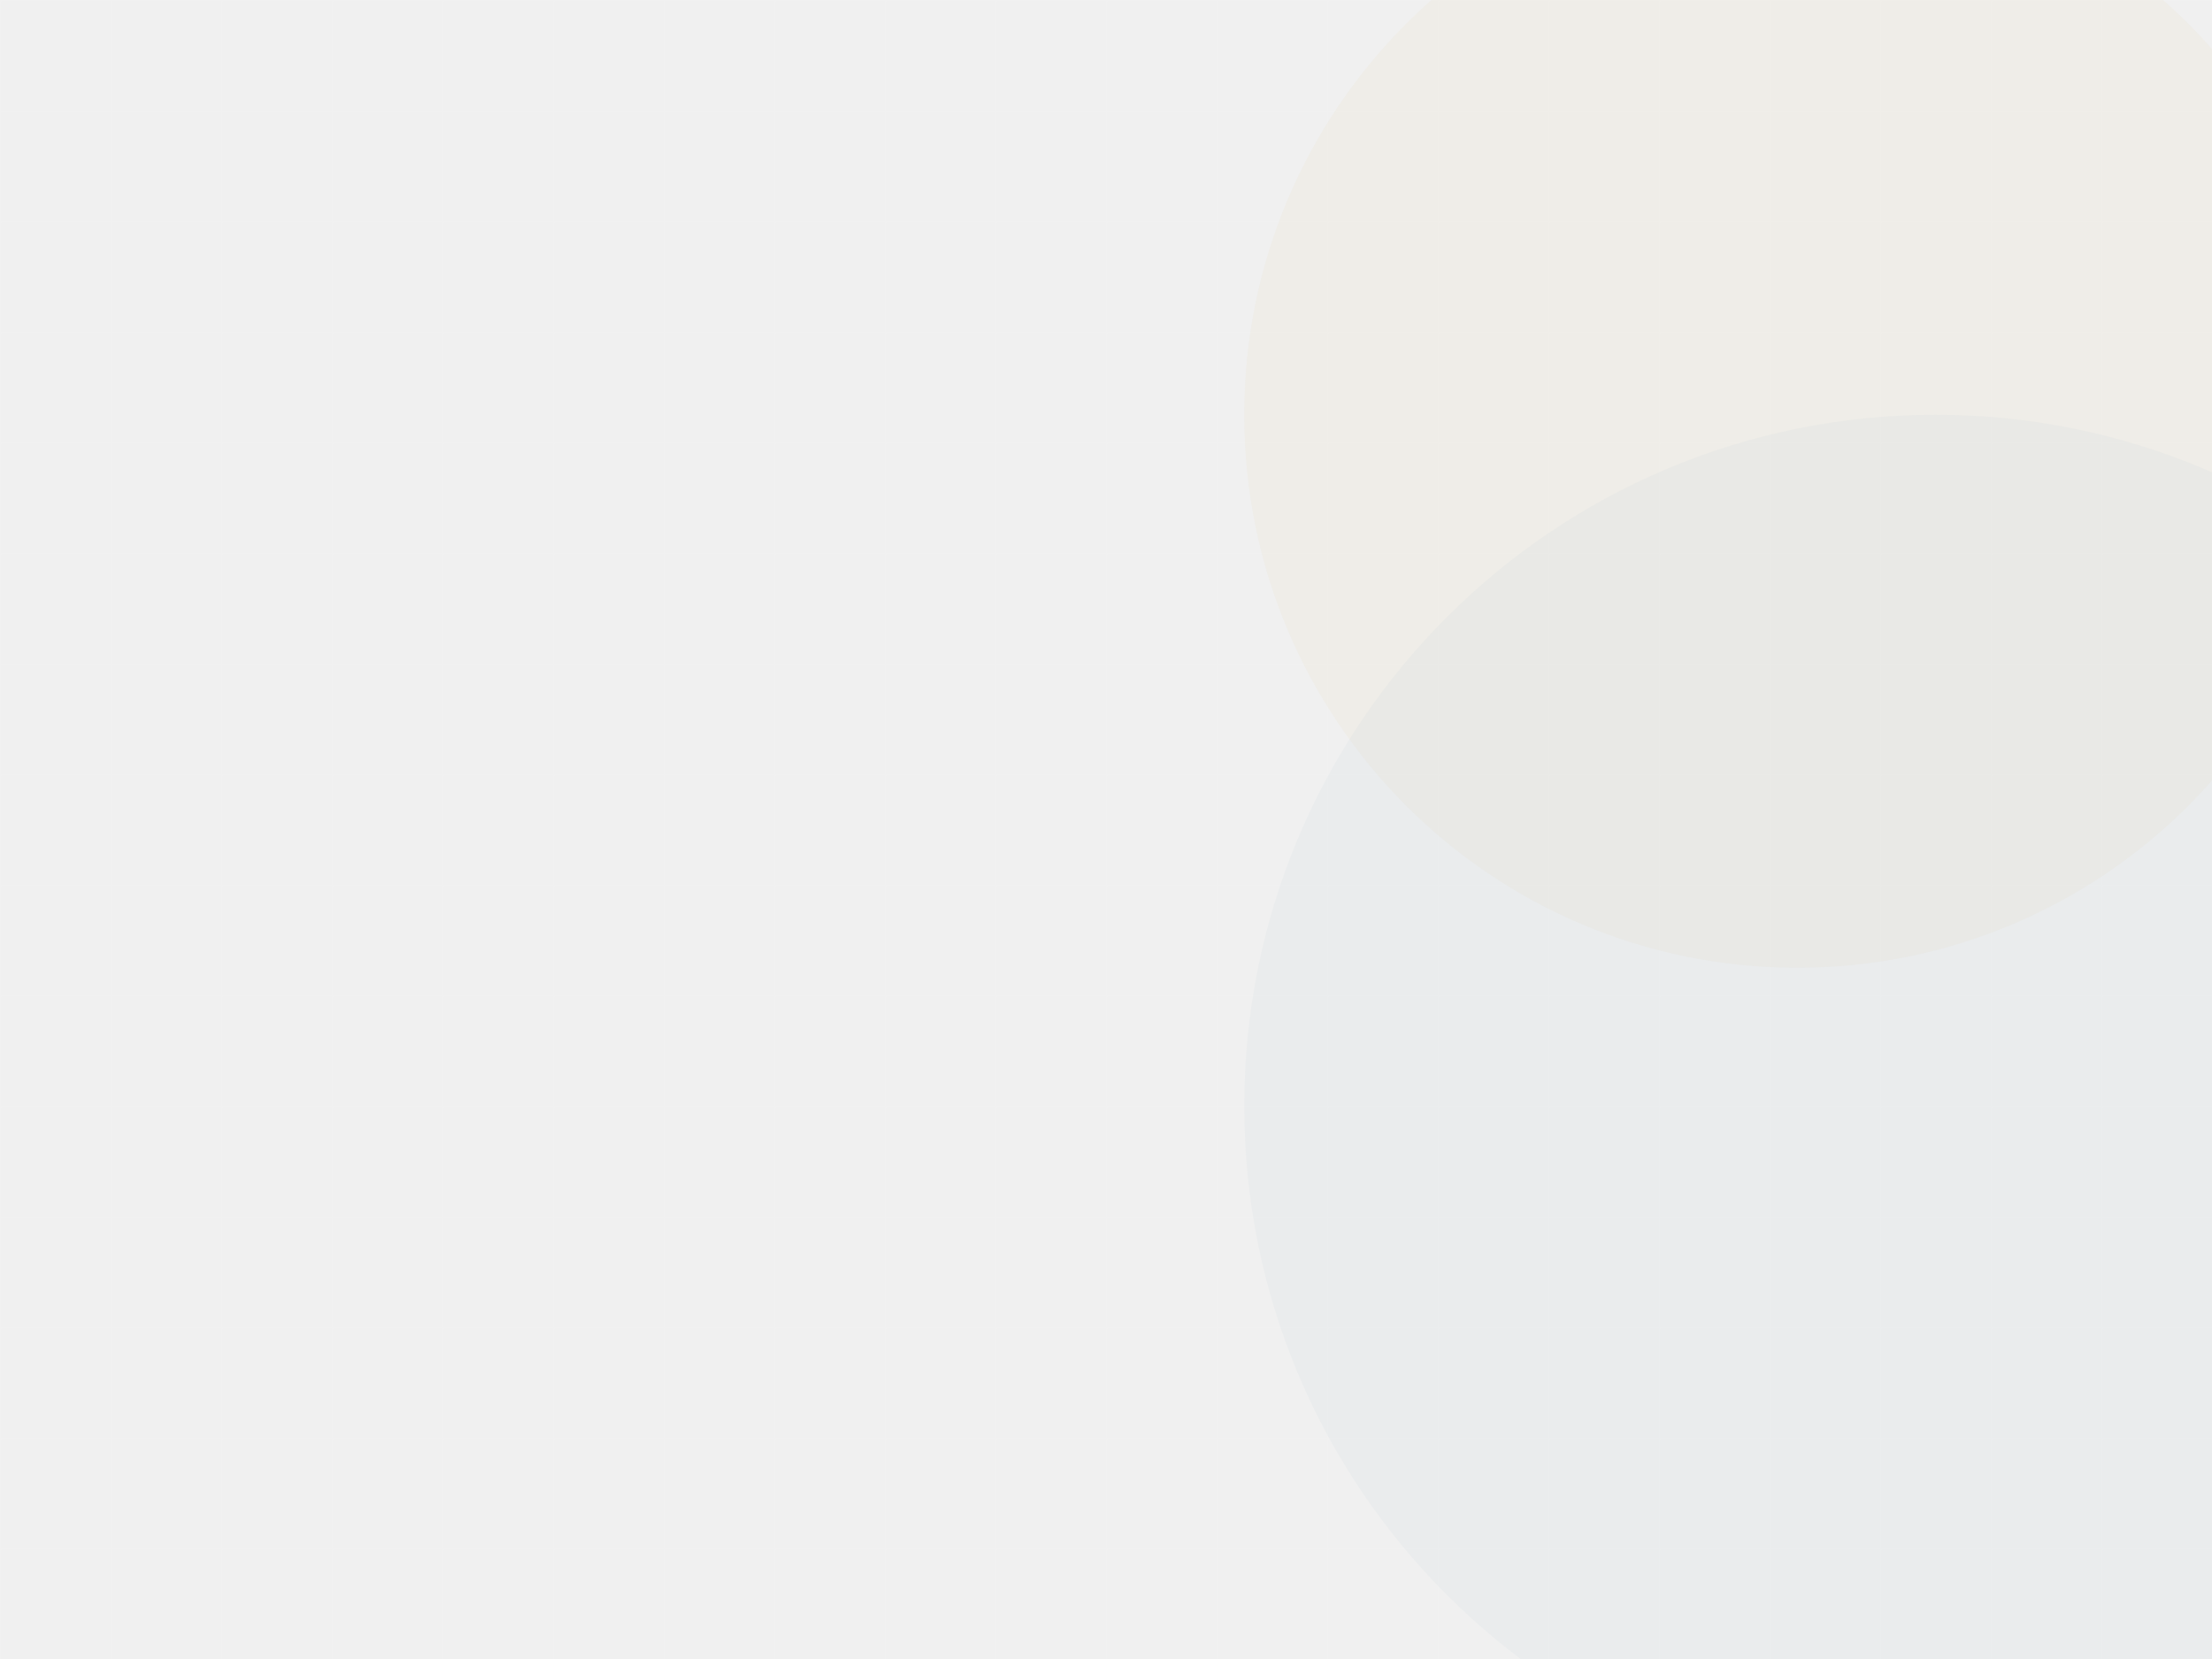
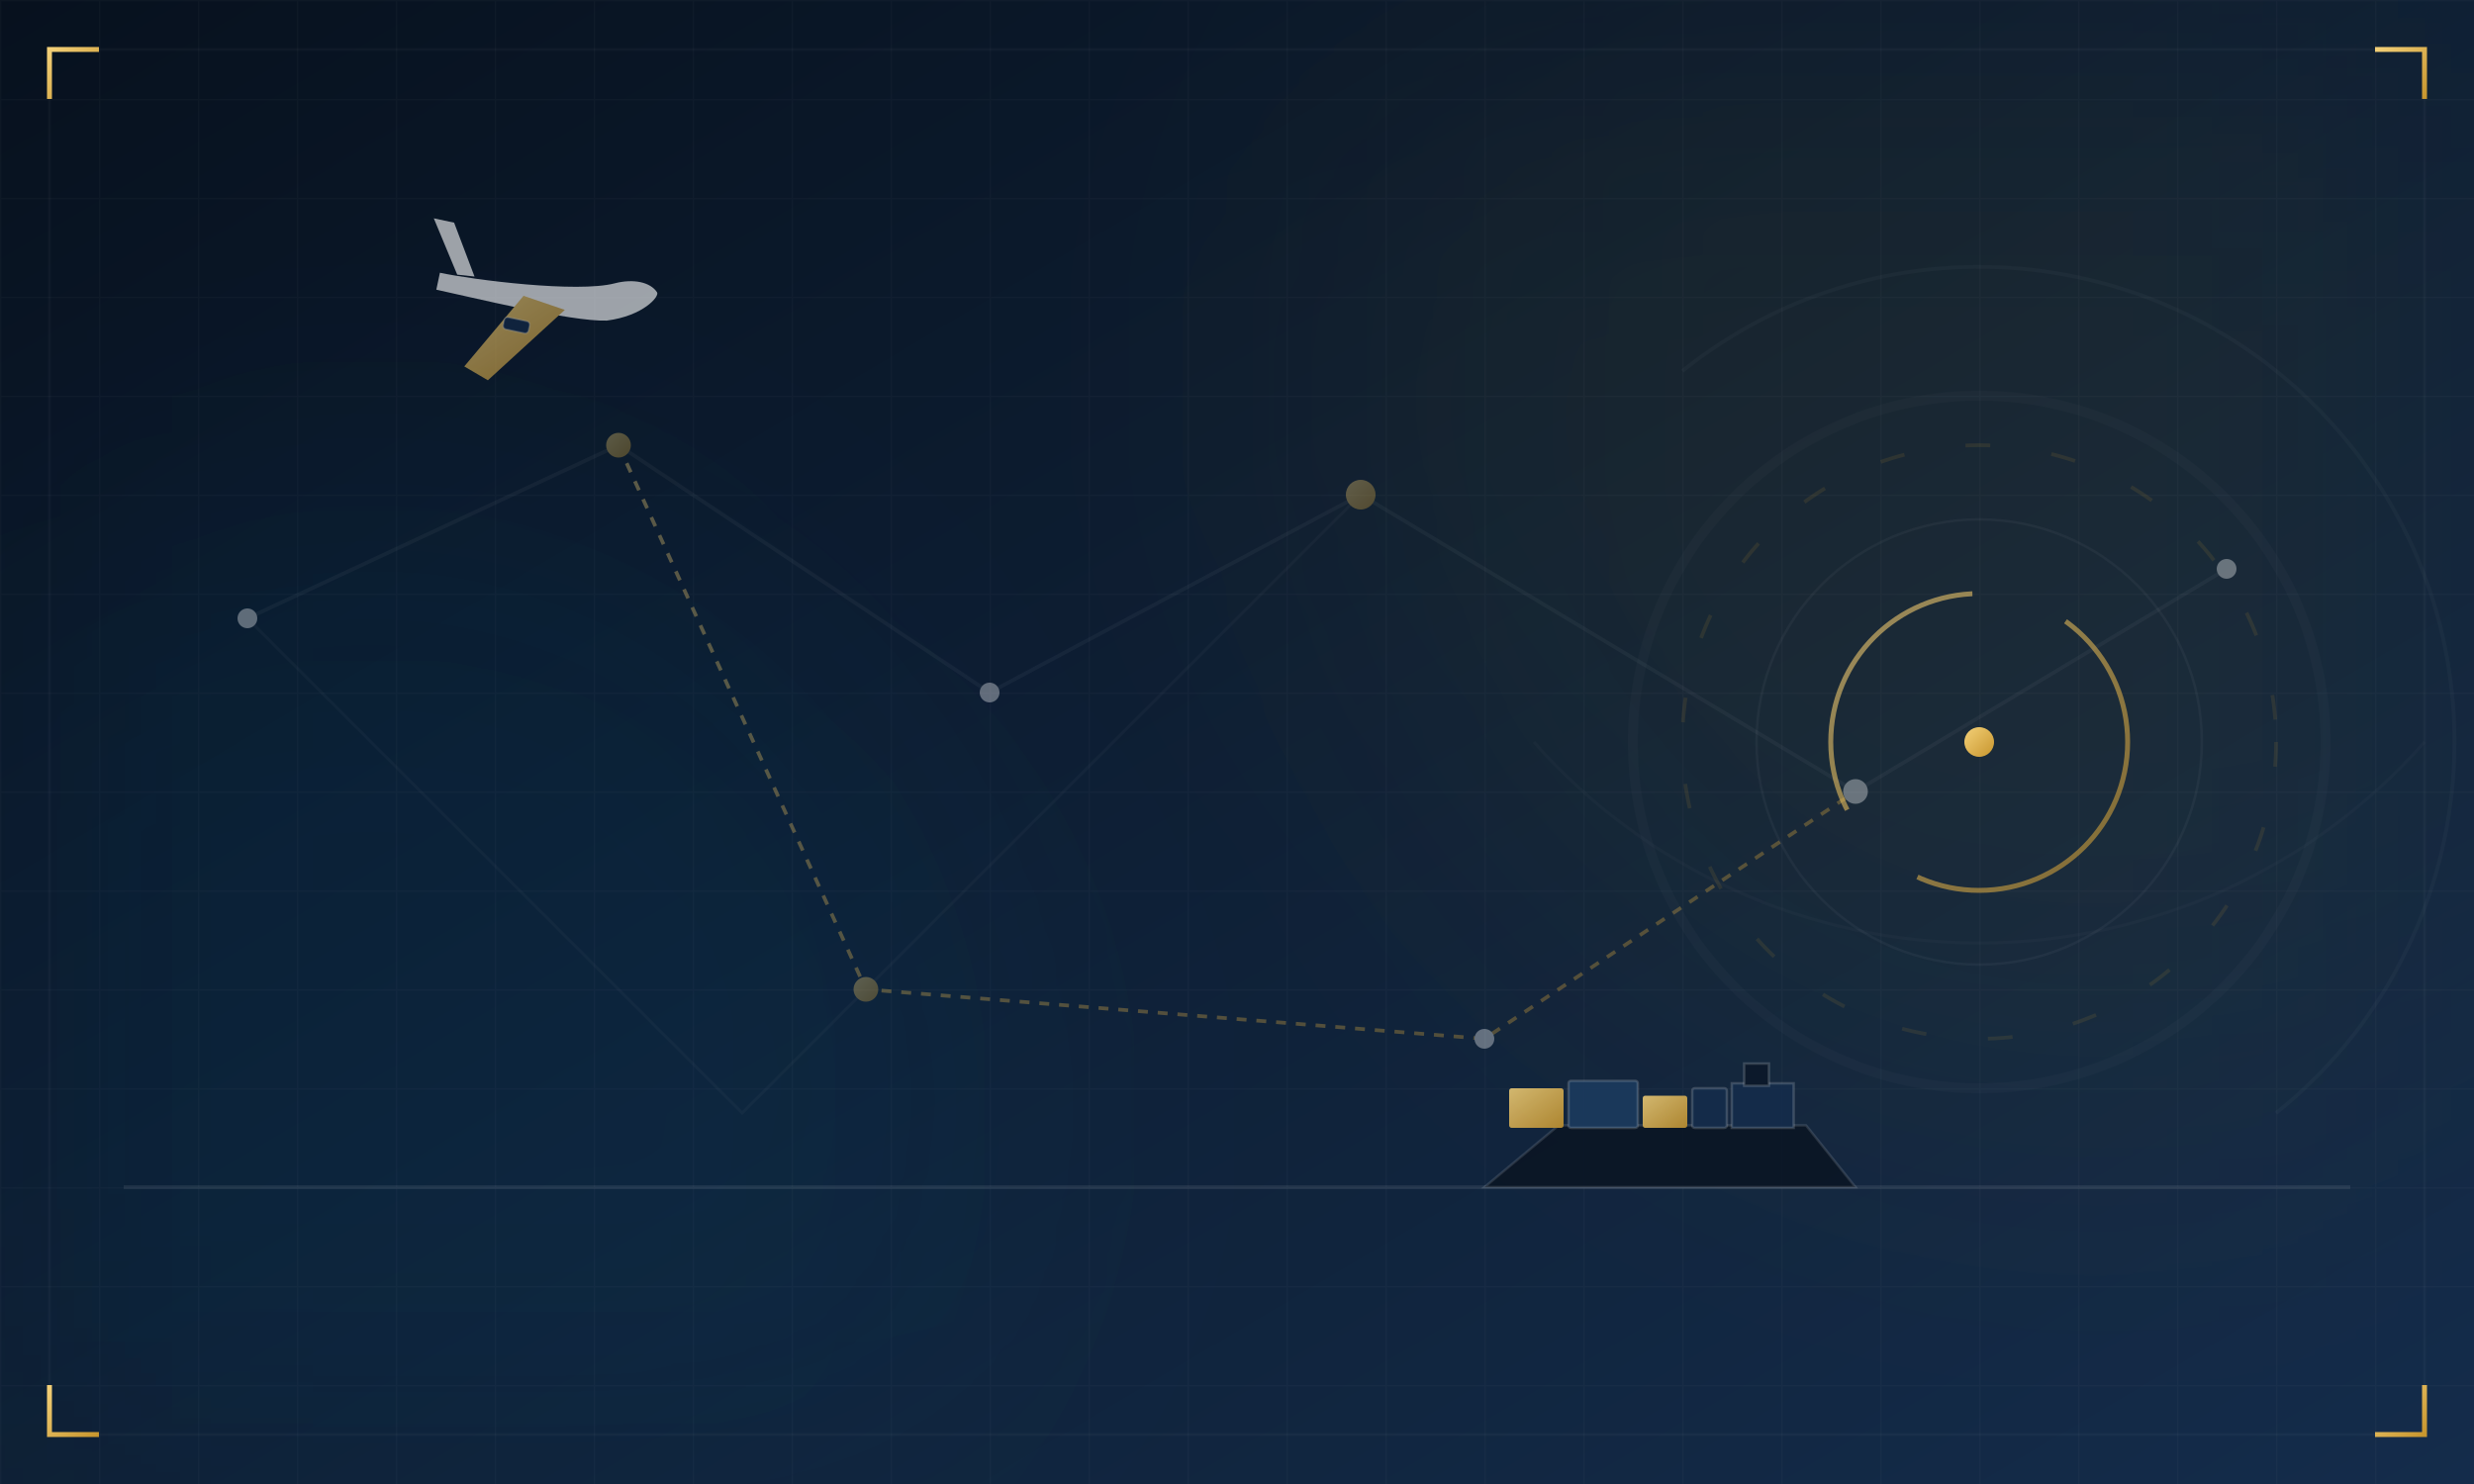
- <svg xmlns="http://www.w3.org/2000/svg" viewBox="0 0 800 600" width="800" height="600">
+ <svg xmlns="http://www.w3.org/2000/svg" viewBox="0 0 1000 600" width="100%" height="100%">
  <defs>
+     <linearGradient id="skyGrad" x1="0%" y1="0%" x2="100%" y2="100%">
+       <stop offset="0%" stop-color="#07111e" />
+       <stop offset="60%" stop-color="#0f2239" />
+       <stop offset="100%" stop-color="#142c4b" />
+     </linearGradient>
+     <linearGradient id="goldGrad" x1="0%" y1="0%" x2="100%" y2="100%">
+       <stop offset="0%" stop-color="#f3d078" />
+       <stop offset="100%" stop-color="#c8962e" />
+     </linearGradient>
+     <linearGradient id="cardGrad" x1="0%" y1="0%" x2="0%" y2="100%">
+       <stop offset="0%" stop-color="rgba(255, 255, 255, 0.08)" />
+       <stop offset="100%" stop-color="rgba(255, 255, 255, 0.02)" />
+     </linearGradient>
    <pattern id="grid" width="40" height="40" patternUnits="userSpaceOnUse">
-       <path d="M 40 0 L 0 0 0 40" fill="none" stroke="rgba(255,255,255,0.05)" stroke-width="1" />
+       <path d="M 40 0 L 0 0 0 40" fill="none" stroke="rgba(255,255,255,0.025)" stroke-width="1" />
    </pattern>
  </defs>
-   <rect width="800" height="600" fill="none" />
-   <rect width="800" height="600" fill="url(#grid)" />
-   <circle cx="650" cy="150" r="200" fill="rgba(200,150,46,0.04)" />
-   <circle cx="700" cy="400" r="250" fill="rgba(45,109,164,0.03)" />
+   <rect width="1000" height="600" fill="url(#skyGrad)" />
+   <rect width="1000" height="600" fill="url(#grid)" />
+   <circle cx="850" cy="150" r="300" fill="rgba(200, 150, 46, 0.06)" filter="blur(80px)" />
+   <circle cx="150" cy="450" r="250" fill="rgba(45, 109, 164, 0.08)" filter="blur(70px)" />
+   <g opacity="0.35">
+     <path d="M 100 250 L 250 180 L 400 280 L 550 200 L 750 320 L 900 230" fill="none" stroke="rgba(255,255,255,0.12)" stroke-width="1.5" />
+     <path d="M 250 180 L 350 400 L 600 420 L 750 320" fill="none" stroke="url(#goldGrad)" stroke-width="1.5" stroke-dasharray="4,4" />
+     <path d="M 100 250 L 300 450 L 550 200" fill="none" stroke="rgba(255,255,255,0.08)" stroke-width="1.2" />
+     <circle cx="100" cy="250" r="4" fill="#fff" />
+     <circle cx="250" cy="180" r="5" fill="url(#goldGrad)" />
+     <circle cx="400" cy="280" r="4" fill="#fff" />
+     <circle cx="550" cy="200" r="6" fill="url(#goldGrad)" />
+     <circle cx="750" cy="320" r="5" fill="#fff" />
+     <circle cx="900" cy="230" r="4" fill="#fff" />
+     <circle cx="350" cy="400" r="5" fill="url(#goldGrad)" />
+     <circle cx="600" cy="420" r="4" fill="#fff" />
+   </g>
+   <path d="M 680 150 A 180 180 0 0 1 920 450" fill="none" stroke="rgba(255,255,255,0.03)" stroke-width="1.5" />
+   <path d="M 620 300 A 240 240 0 0 0 980 300" fill="none" stroke="rgba(255,255,255,0.02)" stroke-width="1.2" />
+   <line x1="50" y1="480" x2="950" y2="480" stroke="rgba(255,255,255,0.08)" stroke-width="1.5" />
+   <g transform="translate(800, 300)">
+     <circle cx="0" cy="0" r="140" fill="none" stroke="rgba(255,255,255,0.02)" stroke-width="4" />
+     <circle cx="0" cy="0" r="120" fill="none" stroke="rgba(200, 150, 46, 0.12)" stroke-width="1.5" stroke-dasharray="10,25" />
+     <circle cx="0" cy="0" r="90" fill="none" stroke="rgba(255,255,255,0.04)" stroke-width="1" />
+     <circle cx="0" cy="0" r="60" fill="none" stroke="url(#goldGrad)" stroke-width="2" stroke-dasharray="120,40" opacity="0.6" />
+     <circle cx="0" cy="0" r="6" fill="url(#goldGrad)" />
+   </g>
+   <g transform="translate(480, 435)" opacity="0.85">
+     <polygon points="120,45 150,20 250,20 270,45" fill="#091422" stroke="rgba(255,255,255,0.15)" stroke-width="1" />
+     <rect x="220" y="3" width="25" height="18" fill="#142c4b" stroke="rgba(255,255,255,0.2)" stroke-width="1" />
+     <rect x="225" y="-5" width="10" height="9" fill="#0a1628" stroke="rgba(255,255,255,0.2)" stroke-width="1" />
+     <rect x="130" y="5" width="22" height="16" fill="url(#goldGrad)" rx="1" />
+     <rect x="154" y="2" width="28" height="19" fill="#1b3b5f" stroke="rgba(255,255,255,0.2)" stroke-width="1" rx="1" />
+     <rect x="184" y="8" width="18" height="13" fill="url(#goldGrad)" rx="1" />
+     <rect x="204" y="5" width="14" height="16" fill="#142c4b" stroke="rgba(255,255,255,0.2)" stroke-width="1" rx="1" />
+   </g>
+   <g transform="translate(180, 100) rotate(12) scale(0.7)" opacity="0.6">
+     <path d="M 0 15 C 20 15 80 10 100 0 C 110 -5 120 -5 125 0 C 127 2 120 15 100 22 C 80 27 20 25 0 25 Z" fill="#fff" />
+     <polygon points="50,18 25,65 40,70 75,21" fill="url(#goldGrad)" />
+     <polygon points="10,14 -10,-15 2,-15 20,13" fill="#fff" />
+     <rect x="42" y="32" width="15" height="7" fill="#142c4b" rx="2" stroke="rgba(255,255,255,0.3)" />
+   </g>
+   <rect x="20" y="20" width="960" height="560" fill="none" stroke="rgba(255,255,255,0.03)" stroke-width="1" />
+   <path d="M 20 40 L 20 20 L 40 20" fill="none" stroke="url(#goldGrad)" stroke-width="2" />
+   <path d="M 980 40 L 980 20 L 960 20" fill="none" stroke="url(#goldGrad)" stroke-width="2" />
+   <path d="M 20 560 L 20 580 L 40 580" fill="none" stroke="url(#goldGrad)" stroke-width="2" />
+   <path d="M 980 560 L 980 580 L 960 580" fill="none" stroke="url(#goldGrad)" stroke-width="2" />
</svg>
